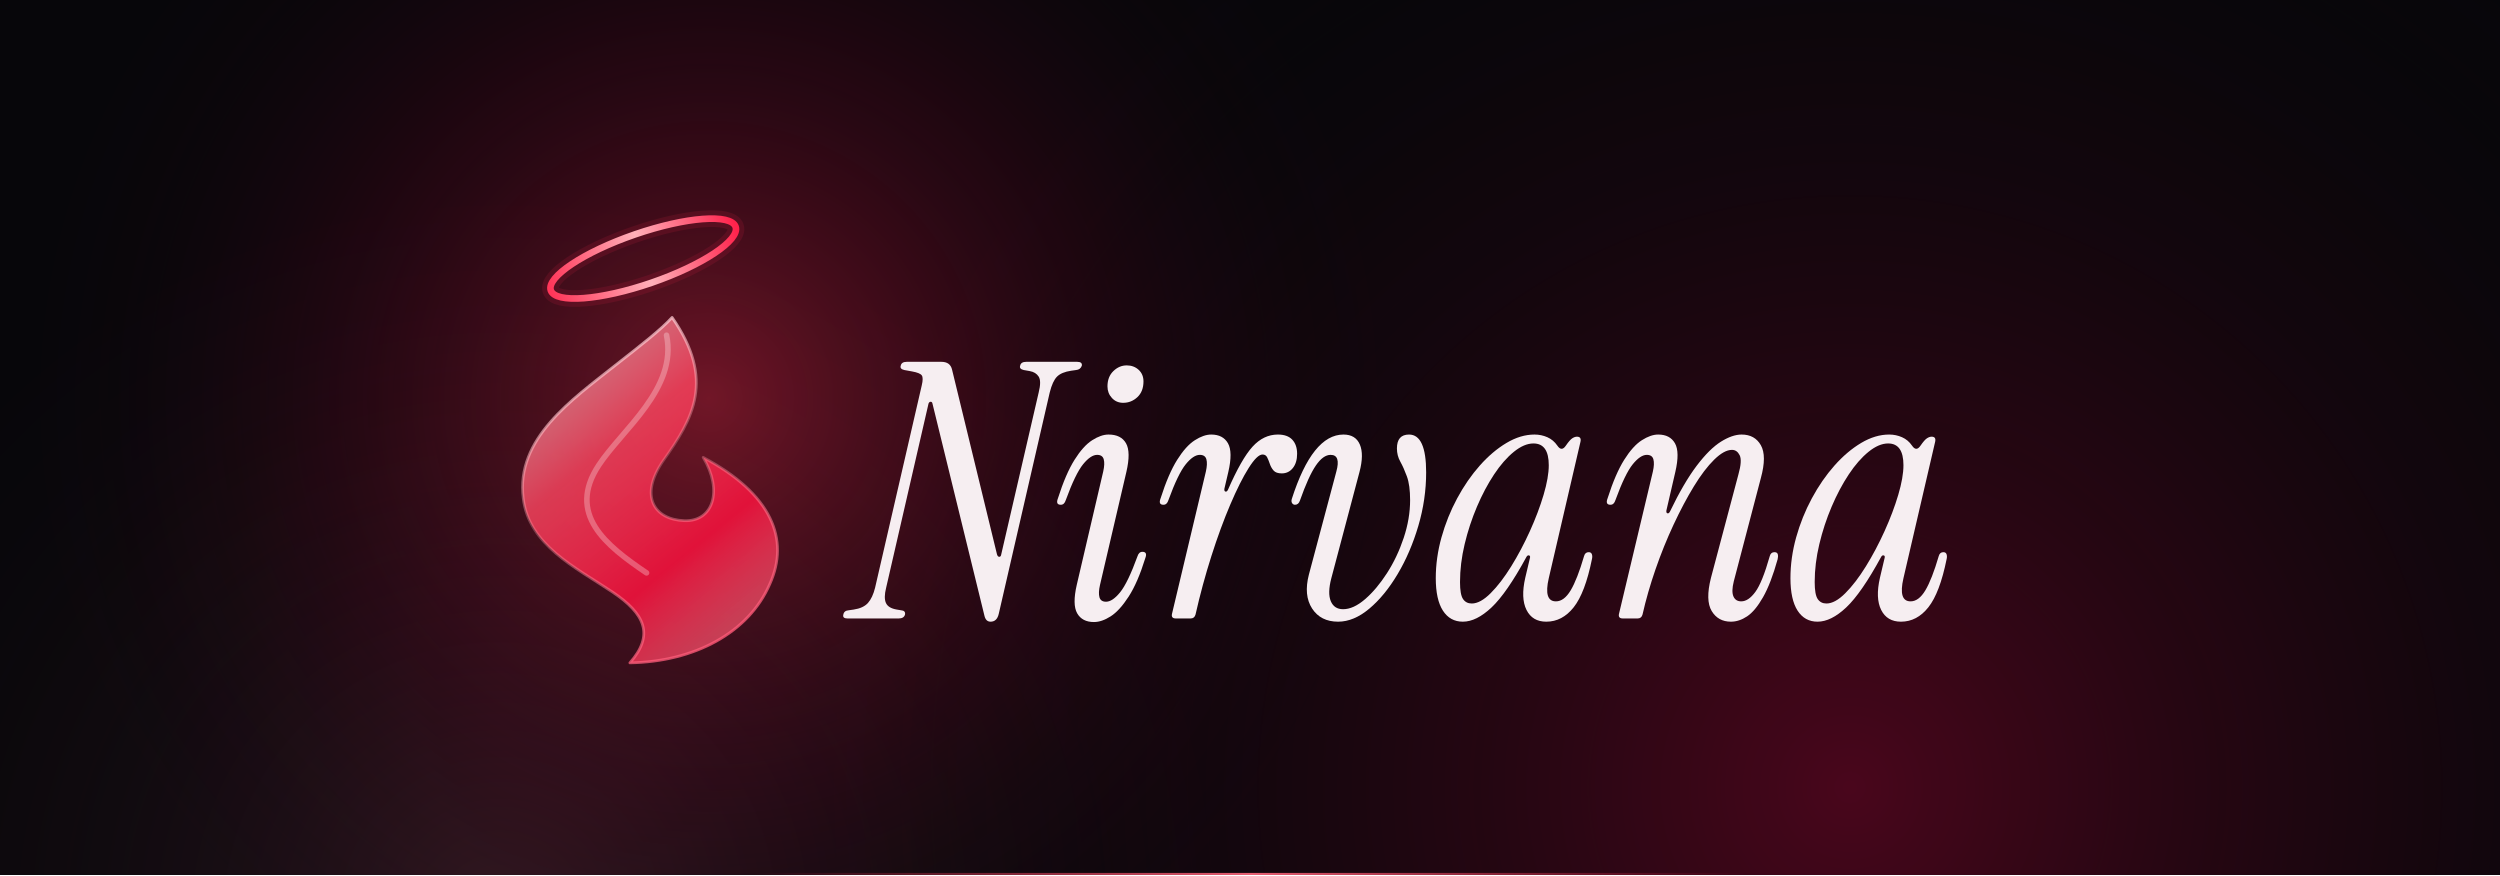
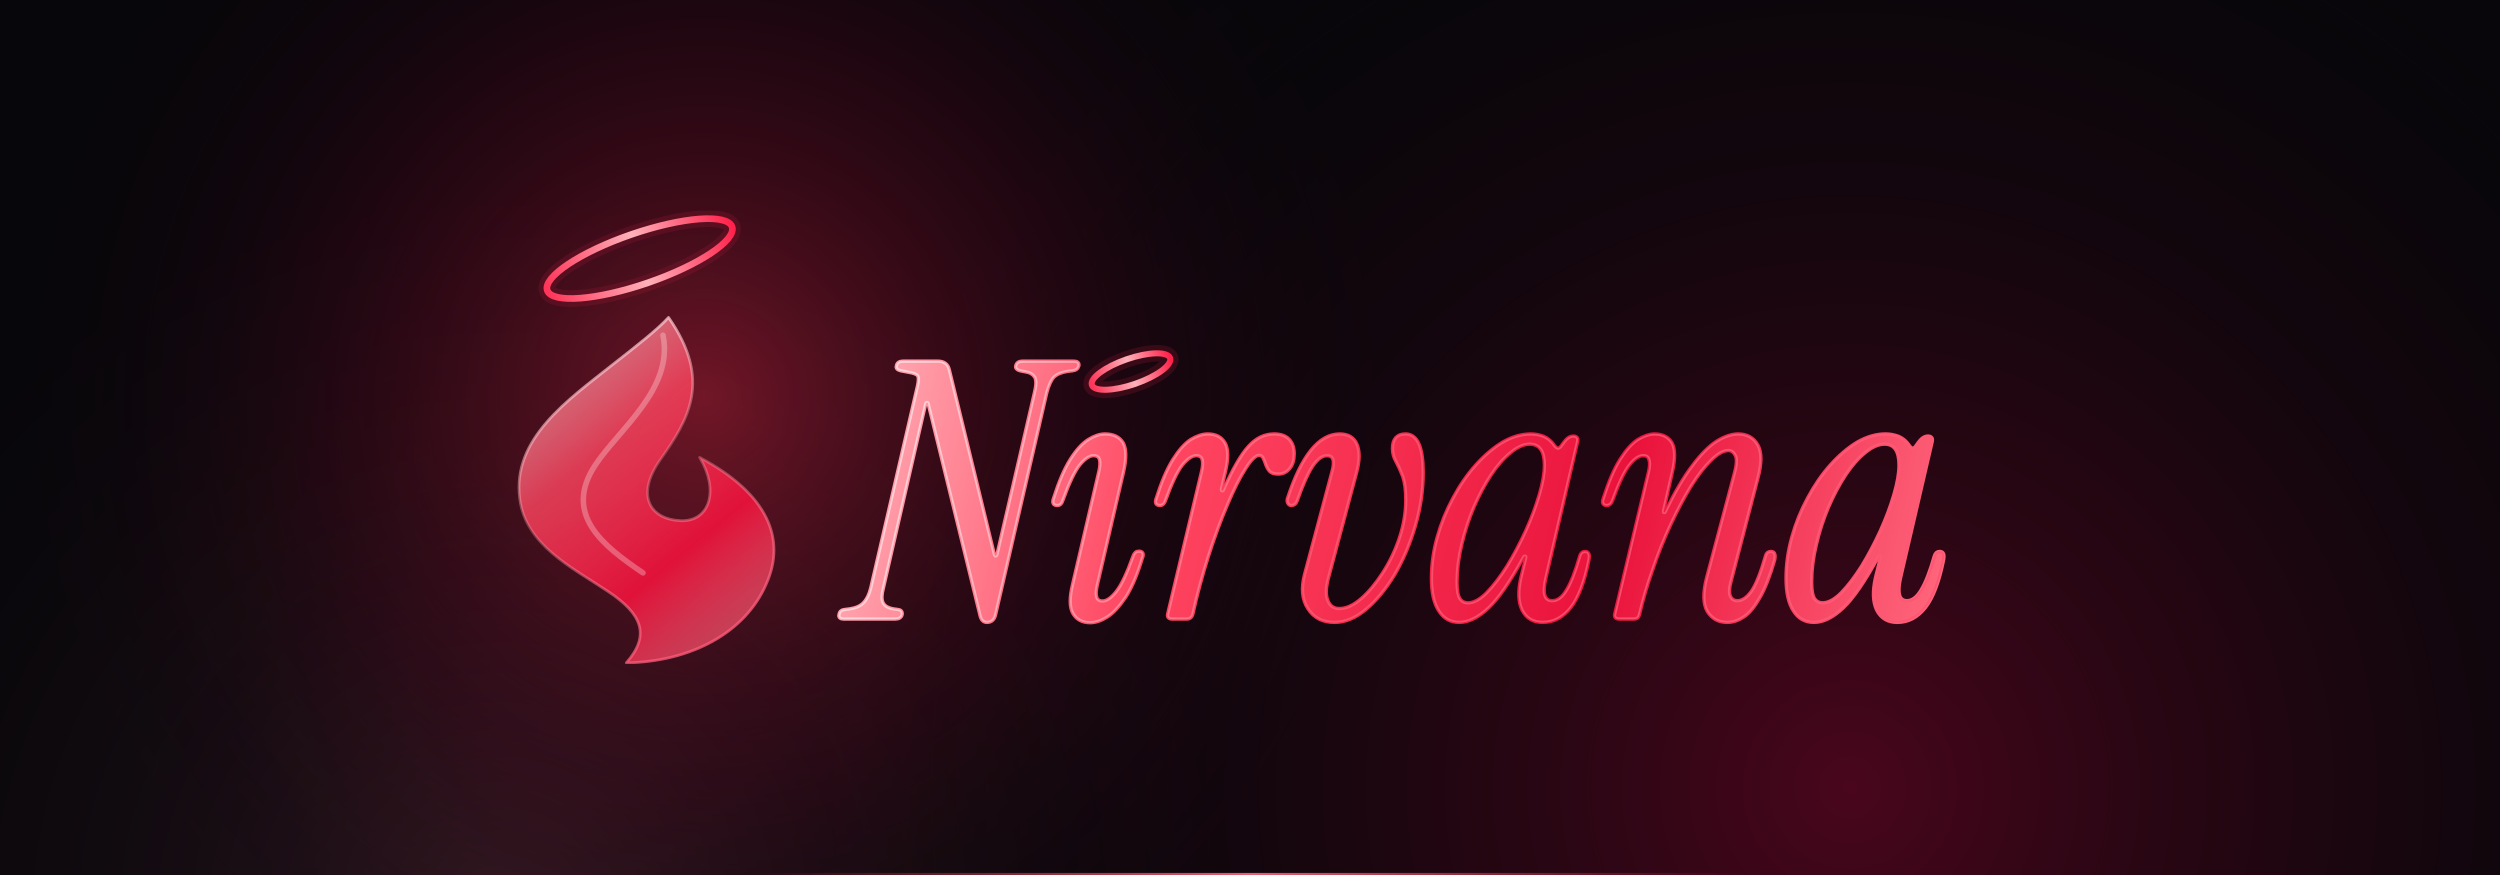
<svg xmlns="http://www.w3.org/2000/svg" viewBox="0 0 1200 420" role="img" aria-label="Nirvana">
  <defs>
-     <radialGradient id="nvb-a1" cx="340.103" cy="191.25" r="340" gradientUnits="userSpaceOnUse">
+     <radialGradient id="ba1" cx="338" cy="191" r="340" gradientUnits="userSpaceOnUse">
      <stop stop-color="#ff2a4d" stop-opacity=".42" />
      <stop offset=".55" stop-color="#80062a" stop-opacity=".18" />
      <stop offset="1" stop-color="#07060a" stop-opacity="0" />
    </radialGradient>
-     <radialGradient id="nvb-a2" cx="888" cy="378" r="520" gradientUnits="userSpaceOnUse">
+     <radialGradient id="ba2" cx="888" cy="378" r="520" gradientUnits="userSpaceOnUse">
      <stop stop-color="#80062a" stop-opacity=".55" />
      <stop offset="1" stop-color="#07060a" stop-opacity="0" />
    </radialGradient>
-     <radialGradient id="nvb-a3" cx="240" cy="441" r="380" gradientUnits="userSpaceOnUse">
+     <radialGradient id="ba3" cx="240" cy="441" r="380" gradientUnits="userSpaceOnUse">
      <stop stop-color="#ff7a96" stop-opacity=".16" />
      <stop offset="1" stop-color="#07060a" stop-opacity="0" />
    </radialGradient>
-     <linearGradient id="nvb-line" x1="0" x2="1">
+     <linearGradient id="bline" x1="0" x2="1">
      <stop stop-color="#ff2a4d" stop-opacity="0" />
      <stop offset=".5" stop-color="#ff6b80" stop-opacity=".9" />
      <stop offset="1" stop-color="#ff2a4d" stop-opacity="0" />
    </linearGradient>
+   </defs>
+   <rect width="1200" height="420" fill="#07060a" />
+   <rect width="1200" height="420" fill="url(#ba2)" />
+   <rect width="1200" height="420" fill="url(#ba3)" />
+   <rect width="1200" height="420" fill="url(#ba1)" />
+   <rect x="360" y="419" width="480" height="1" fill="url(#bline)" />
+   <svg x="248.4" y="101.2" width="703.2" height="217.5" viewBox="0 0 485 150">
    <defs>
      <linearGradient id="nvb-glass" x1="160" y1="180" x2="369" y2="437" gradientUnits="userSpaceOnUse">
        <stop stop-color="#ffb4bb" stop-opacity=".7" />
        <stop offset=".32" stop-color="#ff4661" stop-opacity=".8" />
        <stop offset=".68" stop-color="#ea123b" stop-opacity=".94" />
        <stop offset="1" stop-color="#ff687d" stop-opacity=".65" />
      </linearGradient>
      <linearGradient id="nvb-edge" x1="168" y1="150" x2="344" y2="456" gradientUnits="userSpaceOnUse">
        <stop stop-color="#ffe8eb" stop-opacity=".95" />
        <stop offset=".45" stop-color="#ff9eac" stop-opacity=".3" />
        <stop offset="1" stop-color="#ff4f70" stop-opacity=".85" />
      </linearGradient>
      <linearGradient id="nvb-halo">
        <stop stop-color="#ff3659" />
        <stop offset=".5" stop-color="#ffb0b9" />
        <stop offset="1" stop-color="#ff234c" />
      </linearGradient>
+       <linearGradient id="nvb-whalo" x1="189.4" y1="0" x2="216.8" y2="0" gradientUnits="userSpaceOnUse">
+         <stop stop-color="#ff3659" />
+         <stop offset=".5" stop-color="#ffb0b9" />
+         <stop offset="1" stop-color="#ff234c" />
+       </linearGradient>
+       <linearGradient id="nvb-wglass" x1="106.6" y1="50.0" x2="472.0" y2="136.1" gradientUnits="userSpaceOnUse">
+         <stop stop-color="#ffb4bb" />
+         <stop offset=".3" stop-color="#ff4661" />
+         <stop offset=".7" stop-color="#ea123b" />
+         <stop offset="1" stop-color="#ff687d" />
+       </linearGradient>
+       <linearGradient id="nvb-wedge" x1="106.6" y1="50.0" x2="472.0" y2="136.1" gradientUnits="userSpaceOnUse">
+         <stop stop-color="#ffe8eb" stop-opacity=".95" />
+         <stop offset=".45" stop-color="#ff9eac" stop-opacity=".3" />
+         <stop offset="1" stop-color="#ff4f70" stop-opacity=".85" />
+       </linearGradient>
+       <filter id="nvb-glow" x="-10%" y="-40%" width="120%" height="180%">
+         <feGaussianBlur stdDeviation="7" />
+       </filter>
+       <linearGradient id="nvb-ink2" x1="106.6" y1="0" x2="472.0" y2="0" gradientUnits="userSpaceOnUse">
+         <stop stop-color="#f6eef1" />
+         <stop offset=".55" stop-color="#f6eef1" />
+         <stop offset="1" stop-color="#ff6b80" />
+       </linearGradient>
    </defs>
-   </defs>
-   <rect width="1200" height="420" fill="#07060a" />
-   <rect width="1200" height="420" fill="url(#nvb-a2)" />
-   <rect width="1200" height="420" fill="url(#nvb-a3)" />
-   <rect width="1200" height="420" fill="url(#nvb-a1)" />
-   <rect x="360" y="419" width="480" height="1" fill="url(#nvb-line)" />
-   <g transform="translate(250.1 101.2) scale(1.45)" color="#f6eef1">
    <g transform="scale(0.36765) translate(-144 -54)">
-       <ellipse cx="254" cy="97" rx="88" ry="23" transform="rotate(-19 254 97)" fill="none" stroke="#ff254b" stroke-width="15" stroke-opacity=".12" />
-       <ellipse cx="254" cy="97" rx="88" ry="23" transform="rotate(-19 254 97)" fill="none" stroke="url(#nvb-halo)" stroke-width="6" />
+       <g transform="rotate(-19 254 97)">
+         <ellipse cx="254" cy="97" rx="88" ry="23" fill="none" stroke="#ff254b" stroke-opacity=".12" stroke-width="15" />
+         <ellipse cx="254" cy="97" rx="88" ry="23" fill="none" stroke="url(#nvb-halo)" stroke-width="6" />
+       </g>
      <path d="M280 150 C319 206 299 241 272 279 C250 311 264 332 291 333 C317 334 326 306 308 276 C370 309 386 350 368 390 C349 434 300 460 242 461 C264 436 256 417 226 397 C193 375 151 355 146 313 C139 259 190 224 229 193 C252 175 270 161 280 150Z" fill="url(#nvb-glass)" stroke="url(#nvb-edge)" stroke-width="2.5" stroke-linejoin="round" />
      <path d="M275 166 C285 214 235 251 214 283 C185 327 220 355 257 380" fill="none" stroke="#fff0f2" stroke-opacity=".3" stroke-width="5" stroke-linecap="round" />
    </g>
-     <g transform="translate(111.2941 134.9432) scale(0.118 -0.118)" fill="currentColor">
-       <path transform="translate(0 0)" d="M374 -9Q361 -9 357 7L211 603Q210 608 206.0 608.0Q202 608 200 603L81 86Q74 58 80.5 43.5Q87 29 111 25L123 23Q136 22 134 11Q131 0 116 0H-27Q-42 0 -39 11Q-37 22 -24 23L-10 25Q17 29 30.0 43.5Q43 58 50 86L181 654Q186 675 181.0 682.0Q176 689 154 693L132 697Q119 700 122 709Q124 720 139 720H236Q261 720 266 698L392 180Q394 173 398.5 173.0Q403 173 404 180L509 634Q517 666 509.0 678.5Q501 691 484 694L467 697Q454 700 457 709Q459 720 474 720H617Q632 720 630 709Q626 698 614 697L600 695Q573 691 560.5 678.5Q548 666 540 634L397 13Q392 -9 374 -9Z" />
-       <path transform="translate(542 0)" d="M204 605Q185 605 172.5 618.5Q160 632 160 651Q160 678 176.5 694.0Q193 710 214 710Q234 710 247.5 697.5Q261 685 261 665Q261 637 244.0 621.0Q227 605 204 605ZM122 -10Q89 -10 75.0 14.5Q61 39 74 95L148 412Q153 434 149.5 446.5Q146 459 131 459Q113 459 91.5 432.5Q70 406 43 332Q39 319 29 319Q14 319 21 337Q43 406 67.5 445.0Q92 484 117.0 500.0Q142 516 163 516Q198 516 212.0 491.5Q226 467 213 411L139 94Q134 72 137.5 59.5Q141 47 156 47Q174 47 195.5 73.5Q217 100 244 174Q248 187 258 187Q273 187 266 169Q245 101 219.5 61.5Q194 22 169.0 6.0Q144 -10 122 -10Z" />
-       <path transform="translate(830 0)" d="M64 0Q50 0 53 13L148 412Q153 434 149.5 446.5Q146 459 131 459Q113 459 91.5 432.5Q70 406 43 332Q39 319 29 319Q14 319 21 337Q43 406 67.5 445.0Q92 484 117.0 500.0Q142 516 163 516Q196 516 210.0 491.5Q224 467 211 411L200 364Q199 357 203.0 356.0Q207 355 210 361Q248 448 279.0 482.0Q310 516 350 516Q377 516 390.5 501.5Q404 487 404 462Q404 437 392.0 422.0Q380 407 361 407Q345 407 338.0 415.0Q331 423 327.5 433.5Q324 444 320.0 452.0Q316 460 307 460Q292 460 268.0 422.0Q244 384 216.5 319.5Q189 255 163.5 175.0Q138 95 119 11Q116 0 105 0Z" />
-       <path transform="translate(1198 0)" d="M151 -9Q102 -9 78.0 28.0Q54 65 69 123L146 412Q159 459 130 459Q109 459 88.5 429.0Q68 399 44 331Q40 319 30 319Q25 319 22.0 323.5Q19 328 21 335Q79 516 166 516Q200 516 212.0 488.0Q224 460 211 411L132 113Q121 71 130.5 48.5Q140 26 165 26Q194 26 226.5 54.0Q259 82 288.0 127.0Q317 172 335.0 226.0Q353 280 353 332Q353 374 344.0 398.5Q335 423 325.5 440.0Q316 457 316 477Q316 516 350 516Q398 516 398 410Q398 334 376.0 259.5Q354 185 318.0 124.5Q282 64 238.5 27.5Q195 -9 151 -9Z" />
-       <path transform="translate(1610 0)" d="M89 -9Q53 -9 33.0 22.0Q13 53 13 113Q13 170 29.0 227.5Q45 285 73.0 337.0Q101 389 136.5 429.0Q172 469 211.5 492.5Q251 516 290 516Q309 516 326.0 508.5Q343 501 354 485Q360 476 366 476Q372 476 378 485Q389 501 396.0 505.5Q403 510 409 510Q422 510 419 496L330 113Q315 48 350 48Q373 48 391.5 79.0Q410 110 429 175Q432 186 442 186Q449 186 451.0 180.0Q453 174 451 166Q432 72 400.0 31.5Q368 -9 323 -9Q284 -9 267.5 24.0Q251 57 264 114L277 169Q279 176 274.5 177.0Q270 178 267 172Q212 71 169.5 31.0Q127 -9 89 -9ZM114 42Q138 42 167.0 71.0Q196 100 224.5 146.0Q253 192 277.0 245.0Q301 298 315.5 347.0Q330 396 330 430Q330 491 287 491Q261 491 232.0 467.5Q203 444 176.5 404.0Q150 364 128.5 313.5Q107 263 94.0 208.5Q81 154 81 102Q81 67 89.5 54.5Q98 42 114 42Z" />
-       <path transform="translate(2084 0)" d="M53 13 148 412Q153 434 149.5 446.5Q146 459 131 459Q113 459 91.5 432.5Q70 406 43 332Q39 319 29 319Q14 319 21 337Q43 406 67.5 445.0Q92 484 117.0 500.0Q142 516 163 516Q196 516 210.0 491.5Q224 467 211 411L186 303Q185 296 189.0 295.0Q193 294 196 300Q235 381 271.0 428.5Q307 476 339.0 496.0Q371 516 397 516Q434 516 451.0 486.0Q468 456 451 394L375 104Q368 76 374.0 62.0Q380 48 396 48Q416 48 435.5 74.5Q455 101 476 175Q479 186 489 186Q497 186 498.5 180.0Q500 174 498 166Q479 98 457.0 59.5Q435 21 412.5 6.0Q390 -9 367 -9Q331 -9 313.0 21.0Q295 51 311 114L388 404Q399 443 391.5 458.0Q384 473 370 473Q348 473 320.0 445.5Q292 418 263.0 370.5Q234 323 206.0 263.0Q178 203 155.5 138.0Q133 73 119 11Q116 0 105 0H64Q50 0 53 13Z" />
-       <path transform="translate(2605 0)" d="M89 -9Q53 -9 33.0 22.0Q13 53 13 113Q13 170 29.0 227.5Q45 285 73.0 337.0Q101 389 136.5 429.0Q172 469 211.5 492.5Q251 516 290 516Q309 516 326.0 508.5Q343 501 354 485Q360 476 366 476Q372 476 378 485Q389 501 396.0 505.5Q403 510 409 510Q422 510 419 496L330 113Q315 48 350 48Q373 48 391.5 79.0Q410 110 429 175Q432 186 442 186Q449 186 451.0 180.0Q453 174 451 166Q432 72 400.0 31.5Q368 -9 323 -9Q284 -9 267.5 24.0Q251 57 264 114L277 169Q279 176 274.5 177.0Q270 178 267 172Q212 71 169.5 31.0Q127 -9 89 -9ZM114 42Q138 42 167.0 71.0Q196 100 224.5 146.0Q253 192 277.0 245.0Q301 298 315.5 347.0Q330 396 330 430Q330 491 287 491Q261 491 232.0 467.5Q203 444 176.5 404.0Q150 364 128.5 313.5Q107 263 94.0 208.5Q81 154 81 102Q81 67 89.5 54.5Q98 42 114 42Z" />
+     <path d="M155.4 136Q153.9 136 153.4 134.1L136.2 63.8Q136.1 63.2 135.6 63.2Q135.1 63.2 134.9 63.8L120.9 124.8Q120 128.1 120.8 129.8Q121.6 131.5 124.4 132L125.8 132.2Q127.3 132.3 127.1 133.6Q126.8 134.9 125 134.9H108.1Q106.3 134.9 106.7 133.6Q106.9 132.3 108.5 132.2L110.1 132Q113.3 131.5 114.8 129.8Q116.4 128.1 117.2 124.8L132.7 57.8Q133.2 55.3 132.7 54.5Q132.1 53.6 129.5 53.2L126.9 52.7Q125.3 52.3 125.7 51.3Q125.9 50 127.7 50H139.1Q142.1 50 142.7 52.6L157.6 113.7Q157.8 114.5 158.3 114.5Q158.8 114.5 159 113.7L171.4 60.1Q172.3 56.4 171.4 54.9Q170.4 53.4 168.4 53.1L166.4 52.7Q164.9 52.3 165.2 51.3Q165.5 50 167.2 50H184.1Q185.9 50 185.6 51.3Q185.2 52.6 183.7 52.7L182.1 52.9Q178.9 53.4 177.4 54.9Q176 56.4 175 60.1L158.1 133.4Q157.6 136 155.4 136ZM189.6 136.1Q185.8 136.1 184.1 133.2Q182.4 130.3 184 123.7L192.7 86.3Q193.3 83.7 192.9 82.3Q192.5 80.8 190.7 80.8Q188.6 80.8 186 83.9Q183.5 87 180.3 95.8Q179.9 97.3 178.7 97.3Q176.9 97.3 177.7 95.2Q180.3 87 183.2 82.4Q186.1 77.8 189.1 75.9Q192 74.1 194.5 74.1Q198.6 74.1 200.3 76.9Q201.9 79.8 200.4 86.4L191.7 123.9Q191.1 126.4 191.5 127.9Q191.9 129.4 193.7 129.4Q195.8 129.4 198.3 126.3Q200.9 123.1 204 114.4Q204.5 112.9 205.7 112.9Q207.5 112.9 206.6 115Q204.2 123 201.2 127.7Q198.1 132.3 195.2 134.2Q192.2 136.1 189.6 136.1ZM216.8 134.9Q215.1 134.9 215.5 133.4L226.7 86.3Q227.3 83.7 226.9 82.3Q226.5 80.8 224.7 80.8Q222.6 80.8 220 83.9Q217.5 87 214.3 95.8Q213.8 97.3 212.7 97.3Q210.9 97.3 211.7 95.2Q214.3 87 217.2 82.4Q220.1 77.8 223 75.9Q226 74.1 228.5 74.1Q232.4 74.1 234 76.9Q235.7 79.8 234.1 86.4L232.8 92Q232.7 92.8 233.2 92.9Q233.7 93.1 234 92.3Q238.5 82.1 242.2 78.1Q245.8 74.1 250.5 74.1Q253.7 74.1 255.3 75.8Q256.9 77.5 256.9 80.4Q256.9 83.4 255.5 85.1Q254.1 86.9 251.8 86.9Q249.9 86.9 249.1 86Q248.3 85 247.9 83.8Q247.5 82.6 247 81.6Q246.5 80.7 245.5 80.7Q243.7 80.7 240.9 85.1Q238 89.6 234.8 97.2Q231.5 104.9 228.5 114.3Q225.5 123.7 223.3 133.6Q222.9 134.9 221.6 134.9ZM270.5 136Q264.7 136 261.9 131.6Q259 127.3 260.8 120.4L269.9 86.3Q271.4 80.8 268 80.8Q265.5 80.8 263.1 84.3Q260.7 87.9 257.9 95.9Q257.4 97.3 256.2 97.3Q255.6 97.3 255.3 96.8Q254.9 96.2 255.1 95.4Q262 74.1 272.2 74.1Q276.3 74.1 277.7 77.4Q279.1 80.7 277.6 86.4L268.2 121.6Q266.9 126.6 268.1 129.2Q269.2 131.9 272.1 131.9Q275.6 131.9 279.4 128.6Q283.2 125.3 286.6 120Q290.1 114.6 292.2 108.3Q294.3 101.9 294.3 95.8Q294.3 90.8 293.3 87.9Q292.2 85 291.1 83Q289.9 81 289.9 78.7Q289.9 74.1 294 74.1Q299.6 74.1 299.6 86.6Q299.6 95.5 297 104.3Q294.4 113.1 290.2 120.3Q285.9 127.4 280.8 131.7Q275.7 136 270.5 136ZM311.8 136Q307.5 136 305.2 132.3Q302.8 128.7 302.8 121.6Q302.8 114.9 304.7 108.1Q306.6 101.3 309.9 95.2Q313.2 89 317.4 84.3Q321.6 79.6 326.2 76.8Q330.9 74.1 335.5 74.1Q337.7 74.1 339.7 74.9Q341.7 75.8 343 77.7Q343.8 78.8 344.5 78.8Q345.2 78.8 345.9 77.7Q347.2 75.8 348 75.3Q348.8 74.8 349.5 74.8Q351.1 74.8 350.7 76.4L340.2 121.6Q338.4 129.3 342.6 129.3Q345.3 129.3 347.5 125.6Q349.7 122 351.9 114.3Q352.3 113 353.4 113Q354.3 113 354.5 113.7Q354.7 114.4 354.5 115.4Q352.3 126.4 348.5 131.2Q344.7 136 339.4 136Q334.8 136 332.8 132.1Q330.9 128.2 332.4 121.5L334 115Q334.2 114.2 333.7 114.1Q333.1 113.9 332.8 114.6Q326.3 126.6 321.3 131.3Q316.3 136 311.8 136ZM314.7 130Q317.6 130 321 126.6Q324.4 123.1 327.8 117.7Q331.1 112.3 334 106Q336.8 99.8 338.5 94Q340.2 88.2 340.2 84.2Q340.2 77 335.1 77Q332.1 77 328.7 79.8Q325.2 82.6 322.1 87.3Q319 92 316.4 98Q313.9 103.9 312.4 110.3Q310.8 116.8 310.8 122.9Q310.8 127 311.8 128.5Q312.8 130 314.7 130ZM363.5 133.4 374.7 86.3Q375.3 83.7 374.8 82.3Q374.4 80.8 372.7 80.8Q370.5 80.8 368 83.9Q365.5 87 362.3 95.8Q361.8 97.3 360.6 97.3Q358.9 97.3 359.7 95.2Q362.3 87 365.2 82.4Q368.1 77.8 371 75.9Q374 74.1 376.4 74.1Q380.3 74.1 382 76.9Q383.6 79.8 382.1 86.4L379.2 99.2Q379 100 379.5 100.1Q380 100.3 380.3 99.5Q384.9 90 389.2 84.4Q393.4 78.8 397.2 76.4Q401 74.1 404.1 74.1Q408.4 74.1 410.4 77.6Q412.4 81.1 410.4 88.5L401.5 122.7Q400.6 126 401.3 127.6Q402 129.3 403.9 129.3Q406.3 129.3 408.6 126.2Q410.9 123 413.4 114.3Q413.7 113 414.9 113Q415.9 113 416 113.7Q416.2 114.4 416 115.4Q413.7 123.4 411.1 127.9Q408.5 132.5 405.9 134.2Q403.2 136 400.5 136Q396.3 136 394.1 132.5Q392 128.9 393.9 121.5L403 87.3Q404.3 82.7 403.4 80.9Q402.5 79.1 400.9 79.1Q398.3 79.1 395 82.4Q391.7 85.6 388.2 91.2Q384.8 96.8 381.5 103.9Q378.2 111 375.6 118.7Q372.9 126.3 371.2 133.6Q370.9 134.9 369.6 134.9H364.8Q363.1 134.9 363.5 133.4ZM429.2 136Q424.9 136 422.6 132.3Q420.2 128.7 420.2 121.6Q420.2 114.9 422.1 108.1Q424 101.3 427.3 95.2Q430.6 89 434.8 84.3Q439 79.6 443.6 76.8Q448.3 74.1 452.9 74.1Q455.1 74.1 457.2 74.9Q459.2 75.8 460.5 77.7Q461.2 78.8 461.9 78.8Q462.6 78.8 463.3 77.7Q464.6 75.8 465.4 75.3Q466.2 74.8 466.9 74.8Q468.5 74.8 468.1 76.4L457.6 121.6Q455.9 129.3 460 129.3Q462.7 129.3 464.9 125.6Q467.1 122 469.3 114.3Q469.7 113 470.8 113Q471.7 113 471.9 113.7Q472.1 114.4 471.9 115.4Q469.7 126.4 465.9 131.2Q462.1 136 456.8 136Q452.2 136 450.2 132.1Q448.3 128.2 449.8 121.5L451.4 115Q451.6 114.2 451.1 114.1Q450.5 113.9 450.2 114.6Q443.7 126.6 438.7 131.3Q433.7 136 429.2 136ZM432.1 130Q435 130 438.4 126.6Q441.8 123.1 445.2 117.7Q448.5 112.3 451.4 106Q454.2 99.8 455.9 94Q457.6 88.2 457.6 84.2Q457.6 77 452.6 77Q449.5 77 446.1 79.8Q442.6 82.6 439.5 87.3Q436.4 92 433.8 98Q431.3 103.9 429.8 110.3Q428.2 116.8 428.2 122.9Q428.2 127 429.2 128.5Q430.2 130 432.1 130Z" fill="url(#nvb-wglass)" stroke="url(#nvb-wglass)" stroke-width="1.6" stroke-linejoin="round" />
+     <path d="M155.4 136Q153.9 136 153.4 134.1L136.2 63.8Q136.1 63.2 135.6 63.2Q135.1 63.2 134.9 63.8L120.9 124.8Q120 128.1 120.8 129.8Q121.6 131.5 124.4 132L125.8 132.2Q127.3 132.3 127.1 133.6Q126.8 134.9 125 134.9H108.1Q106.3 134.9 106.7 133.6Q106.9 132.3 108.5 132.2L110.1 132Q113.3 131.5 114.8 129.8Q116.4 128.1 117.2 124.8L132.7 57.8Q133.2 55.3 132.7 54.5Q132.1 53.6 129.5 53.2L126.9 52.7Q125.3 52.3 125.7 51.3Q125.9 50 127.7 50H139.1Q142.1 50 142.7 52.6L157.6 113.7Q157.8 114.5 158.3 114.5Q158.8 114.5 159 113.7L171.4 60.1Q172.3 56.4 171.4 54.9Q170.4 53.4 168.4 53.1L166.4 52.7Q164.9 52.3 165.2 51.3Q165.5 50 167.2 50H184.1Q185.9 50 185.6 51.3Q185.2 52.6 183.7 52.7L182.1 52.9Q178.9 53.4 177.4 54.9Q176 56.4 175 60.1L158.1 133.4Q157.6 136 155.4 136ZM189.6 136.1Q185.8 136.1 184.1 133.2Q182.4 130.3 184 123.7L192.7 86.3Q193.3 83.7 192.9 82.3Q192.5 80.8 190.7 80.8Q188.6 80.8 186 83.9Q183.5 87 180.3 95.8Q179.9 97.3 178.7 97.3Q176.9 97.3 177.7 95.2Q180.3 87 183.2 82.4Q186.1 77.8 189.1 75.9Q192 74.1 194.5 74.1Q198.6 74.1 200.3 76.9Q201.9 79.8 200.4 86.4L191.7 123.9Q191.1 126.4 191.5 127.9Q191.9 129.4 193.7 129.4Q195.8 129.4 198.3 126.3Q200.9 123.1 204 114.4Q204.5 112.9 205.7 112.9Q207.5 112.9 206.6 115Q204.2 123 201.2 127.7Q198.1 132.3 195.2 134.2Q192.2 136.1 189.6 136.1ZM216.8 134.9Q215.1 134.9 215.5 133.4L226.7 86.3Q227.3 83.7 226.9 82.3Q226.5 80.8 224.7 80.8Q222.6 80.8 220 83.9Q217.5 87 214.3 95.8Q213.8 97.3 212.7 97.3Q210.9 97.3 211.7 95.2Q214.3 87 217.2 82.4Q220.1 77.8 223 75.9Q226 74.1 228.5 74.1Q232.4 74.1 234 76.9Q235.7 79.8 234.1 86.4L232.8 92Q232.7 92.8 233.2 92.9Q233.7 93.1 234 92.3Q238.5 82.1 242.2 78.1Q245.8 74.1 250.5 74.1Q253.7 74.1 255.3 75.8Q256.9 77.5 256.9 80.4Q256.9 83.4 255.5 85.1Q254.1 86.9 251.8 86.9Q249.9 86.9 249.1 86Q248.3 85 247.9 83.8Q247.5 82.6 247 81.6Q246.5 80.7 245.5 80.7Q243.7 80.7 240.9 85.1Q238 89.6 234.8 97.2Q231.5 104.9 228.5 114.3Q225.5 123.7 223.3 133.6Q222.9 134.9 221.6 134.9ZM270.5 136Q264.7 136 261.9 131.6Q259 127.3 260.8 120.4L269.9 86.3Q271.4 80.8 268 80.8Q265.5 80.8 263.1 84.3Q260.7 87.9 257.9 95.9Q257.4 97.3 256.2 97.3Q255.6 97.3 255.3 96.8Q254.9 96.2 255.1 95.4Q262 74.1 272.2 74.1Q276.3 74.1 277.7 77.4Q279.1 80.7 277.6 86.4L268.2 121.6Q266.9 126.6 268.1 129.2Q269.2 131.9 272.1 131.9Q275.6 131.9 279.4 128.6Q283.2 125.3 286.6 120Q290.1 114.6 292.2 108.3Q294.3 101.9 294.3 95.8Q294.3 90.8 293.3 87.9Q292.2 85 291.1 83Q289.9 81 289.9 78.7Q289.9 74.1 294 74.1Q299.6 74.1 299.6 86.6Q299.6 95.5 297 104.3Q294.4 113.1 290.2 120.3Q285.9 127.4 280.8 131.7Q275.7 136 270.5 136ZM311.8 136Q307.5 136 305.2 132.3Q302.8 128.7 302.8 121.6Q302.8 114.9 304.7 108.1Q306.6 101.3 309.9 95.2Q313.2 89 317.4 84.3Q321.6 79.6 326.2 76.8Q330.9 74.1 335.5 74.1Q337.7 74.1 339.7 74.9Q341.7 75.8 343 77.7Q343.8 78.8 344.5 78.8Q345.2 78.8 345.9 77.7Q347.2 75.8 348 75.3Q348.8 74.8 349.5 74.8Q351.1 74.8 350.7 76.4L340.2 121.6Q338.4 129.3 342.6 129.3Q345.3 129.3 347.5 125.6Q349.7 122 351.9 114.3Q352.3 113 353.4 113Q354.3 113 354.5 113.7Q354.7 114.4 354.5 115.4Q352.3 126.4 348.5 131.2Q344.7 136 339.4 136Q334.8 136 332.8 132.1Q330.9 128.2 332.4 121.5L334 115Q334.2 114.2 333.7 114.1Q333.1 113.9 332.8 114.6Q326.3 126.6 321.3 131.3Q316.3 136 311.8 136ZM314.7 130Q317.6 130 321 126.6Q324.4 123.1 327.8 117.7Q331.1 112.3 334 106Q336.8 99.8 338.5 94Q340.2 88.2 340.2 84.2Q340.2 77 335.1 77Q332.1 77 328.7 79.8Q325.2 82.6 322.1 87.3Q319 92 316.4 98Q313.9 103.9 312.4 110.3Q310.8 116.8 310.8 122.9Q310.8 127 311.8 128.5Q312.8 130 314.7 130ZM363.5 133.4 374.7 86.3Q375.3 83.7 374.8 82.3Q374.4 80.8 372.7 80.8Q370.5 80.8 368 83.9Q365.5 87 362.3 95.8Q361.8 97.3 360.6 97.3Q358.9 97.3 359.7 95.2Q362.3 87 365.2 82.4Q368.1 77.8 371 75.9Q374 74.1 376.4 74.1Q380.3 74.1 382 76.9Q383.6 79.8 382.1 86.4L379.2 99.2Q379 100 379.5 100.1Q380 100.3 380.3 99.5Q384.9 90 389.2 84.4Q393.4 78.8 397.2 76.4Q401 74.1 404.1 74.1Q408.4 74.1 410.4 77.6Q412.4 81.1 410.4 88.5L401.5 122.7Q400.6 126 401.3 127.6Q402 129.3 403.9 129.3Q406.3 129.3 408.6 126.2Q410.9 123 413.4 114.3Q413.7 113 414.9 113Q415.9 113 416 113.7Q416.2 114.4 416 115.4Q413.7 123.4 411.1 127.9Q408.5 132.5 405.9 134.2Q403.2 136 400.5 136Q396.3 136 394.1 132.5Q392 128.9 393.9 121.5L403 87.3Q404.3 82.7 403.4 80.9Q402.5 79.1 400.9 79.1Q398.3 79.1 395 82.4Q391.7 85.6 388.2 91.2Q384.8 96.8 381.5 103.9Q378.2 111 375.6 118.7Q372.9 126.3 371.2 133.6Q370.9 134.9 369.6 134.9H364.8Q363.1 134.9 363.5 133.4ZM429.2 136Q424.9 136 422.6 132.3Q420.2 128.7 420.2 121.6Q420.2 114.9 422.1 108.1Q424 101.3 427.3 95.2Q430.6 89 434.8 84.3Q439 79.6 443.6 76.8Q448.3 74.1 452.9 74.1Q455.1 74.1 457.2 74.9Q459.2 75.8 460.5 77.7Q461.2 78.8 461.9 78.8Q462.6 78.8 463.3 77.7Q464.6 75.8 465.4 75.3Q466.2 74.8 466.9 74.8Q468.5 74.8 468.1 76.4L457.6 121.6Q455.9 129.3 460 129.3Q462.7 129.3 464.9 125.6Q467.1 122 469.3 114.3Q469.7 113 470.8 113Q471.7 113 471.9 113.7Q472.1 114.4 471.9 115.4Q469.7 126.4 465.9 131.2Q462.1 136 456.8 136Q452.2 136 450.2 132.1Q448.3 128.2 449.8 121.5L451.4 115Q451.6 114.2 451.1 114.1Q450.5 113.9 450.2 114.6Q443.7 126.6 438.7 131.3Q433.7 136 429.2 136ZM432.1 130Q435 130 438.4 126.6Q441.8 123.1 445.2 117.7Q448.5 112.3 451.4 106Q454.2 99.8 455.9 94Q457.6 88.2 457.6 84.2Q457.6 77 452.6 77Q449.5 77 446.1 79.8Q442.6 82.6 439.5 87.3Q436.4 92 433.8 98Q431.3 103.9 429.8 110.3Q428.2 116.8 428.2 122.9Q428.2 127 429.2 128.5Q430.2 130 432.1 130Z" fill="none" stroke="url(#nvb-wedge)" stroke-width=".6" />
+     <g transform="rotate(-19 203.1 53.2)">
+       <ellipse cx="203.1" cy="53.2" rx="13.7" ry="4.3" fill="none" stroke="#ff254b" stroke-opacity=".14" stroke-width="5.5" />
+       <ellipse cx="203.1" cy="53.2" rx="13.7" ry="4.3" fill="none" stroke="url(#nvb-whalo)" stroke-width="2.0" />
    </g>
-   </g>
+   </svg>
</svg>
